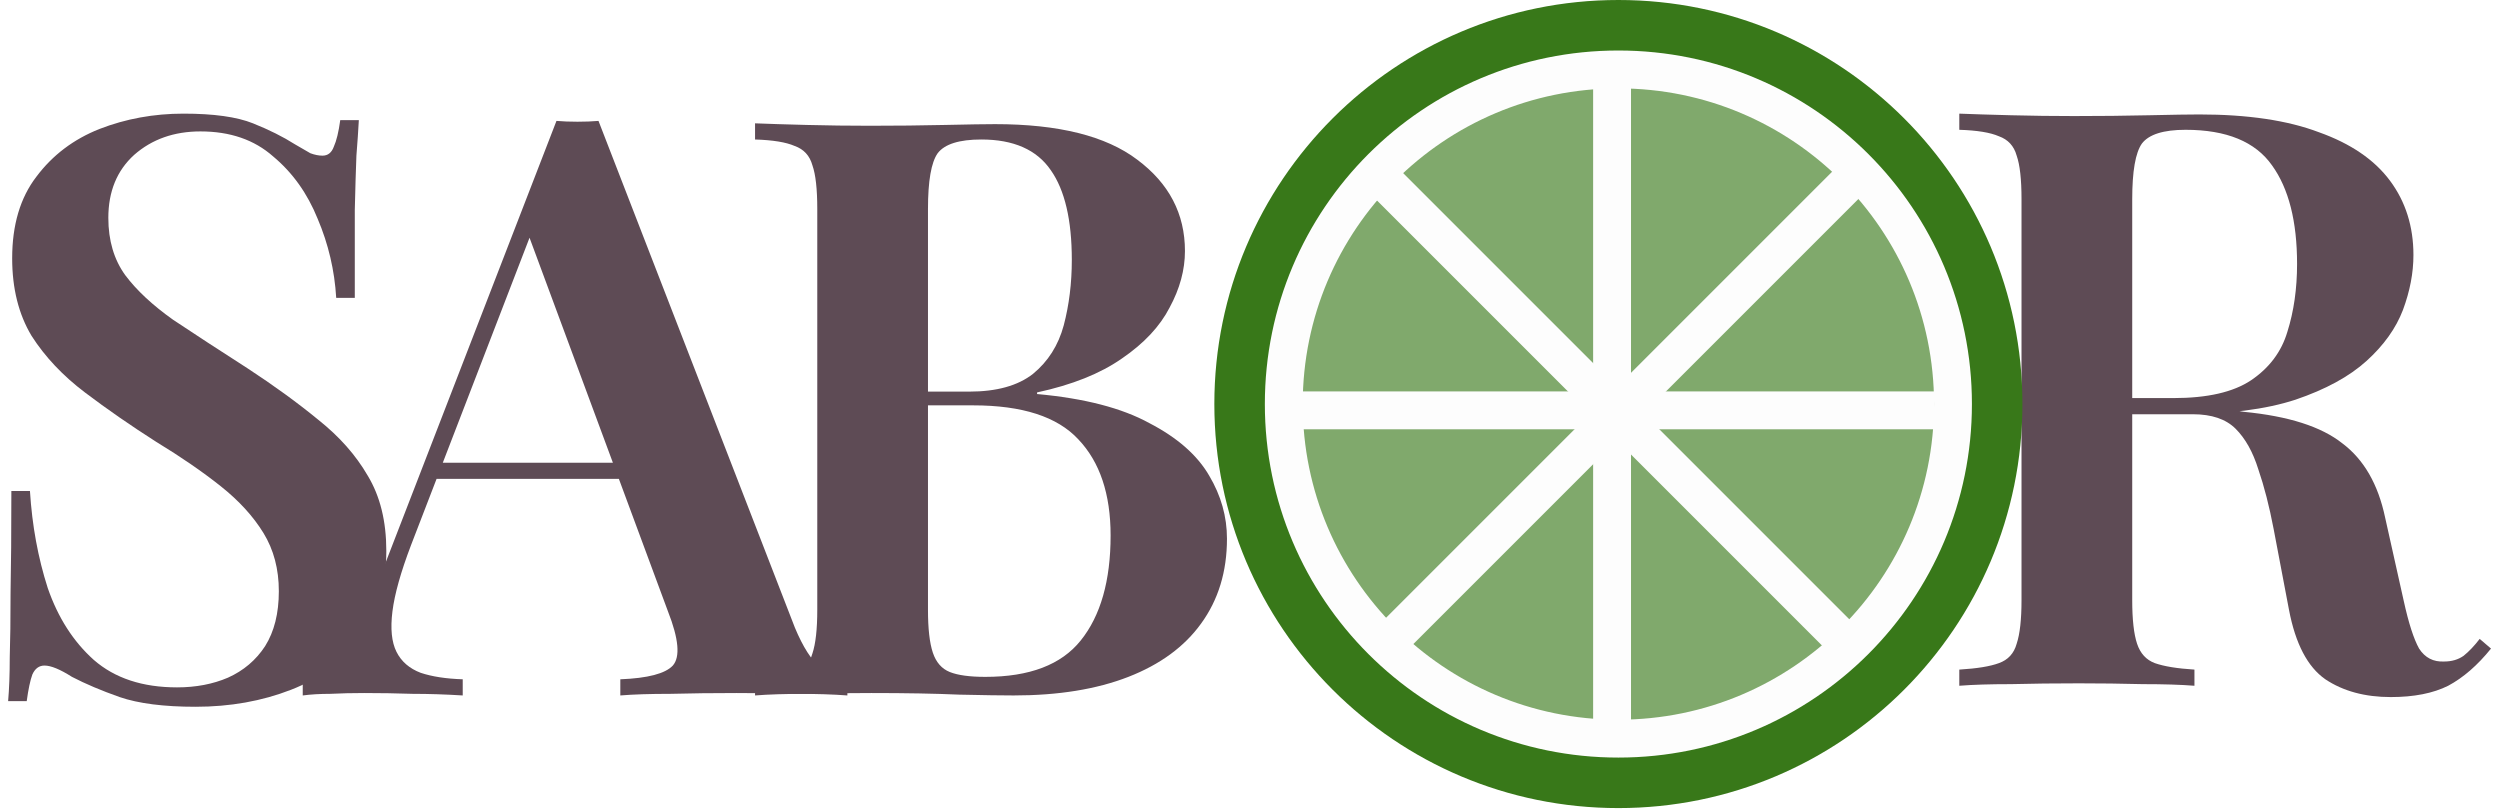
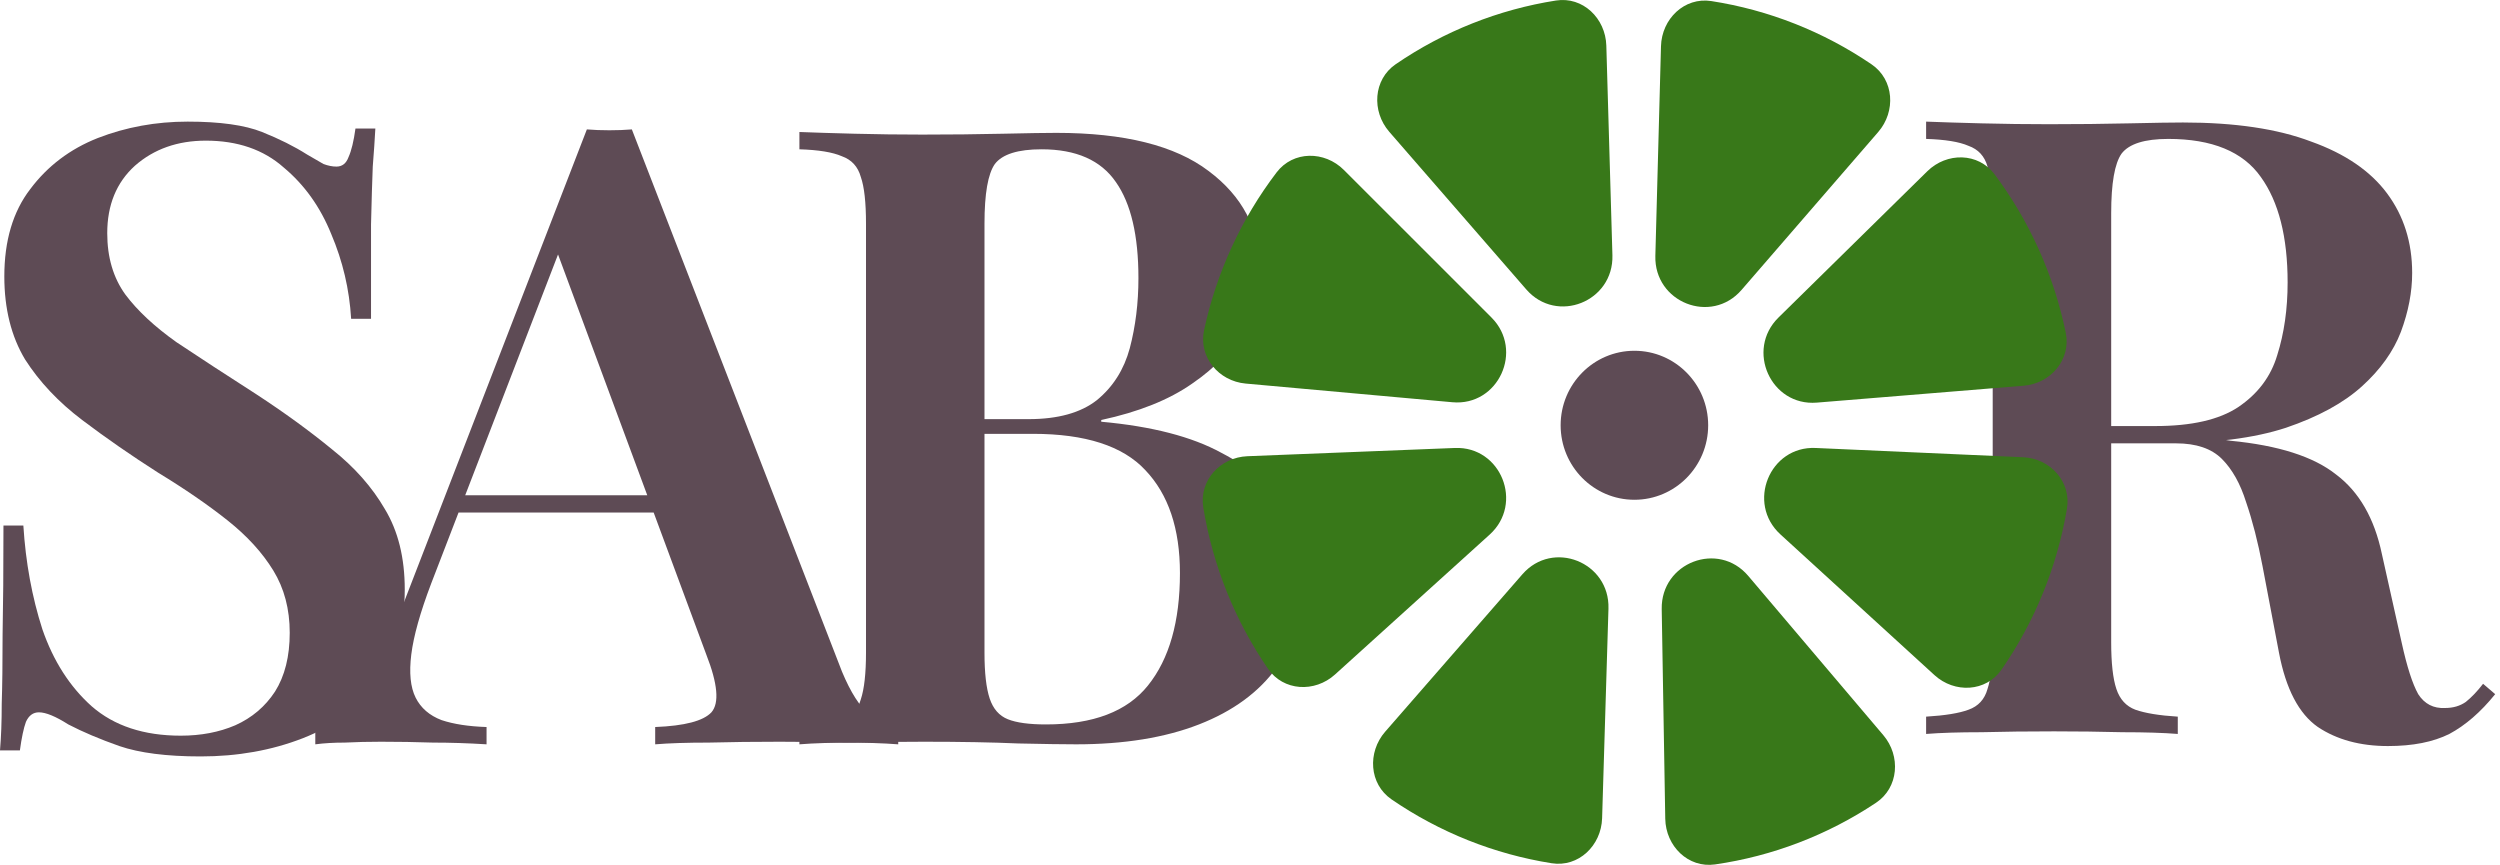
- <svg xmlns="http://www.w3.org/2000/svg" width="198" height="64" viewBox="0 0 198 64" fill="none">
-   <path d="M14.532 9C16.921 9 18.756 9.256 20.036 9.768C21.316 10.28 22.425 10.835 23.364 11.432C23.876 11.731 24.281 11.965 24.58 12.136C24.921 12.264 25.241 12.328 25.54 12.328C25.967 12.328 26.265 12.093 26.436 11.624C26.649 11.155 26.82 10.451 26.948 9.512H28.42C28.377 10.323 28.313 11.261 28.228 12.328C28.185 13.395 28.143 14.824 28.1 16.616C28.1 18.365 28.1 20.691 28.1 23.592H26.628C26.5 21.416 26.009 19.325 25.156 17.32C24.345 15.315 23.172 13.672 21.636 12.392C20.143 11.069 18.223 10.408 15.876 10.408C13.785 10.408 12.036 11.027 10.628 12.264C9.263 13.501 8.58 15.165 8.58 17.256C8.58 19.048 9.028 20.563 9.924 21.8C10.82 22.995 12.079 24.168 13.7 25.32C15.364 26.429 17.327 27.709 19.588 29.16C21.679 30.525 23.556 31.891 25.22 33.256C26.884 34.579 28.185 36.051 29.124 37.672C30.105 39.293 30.596 41.277 30.596 43.624C30.596 46.397 29.913 48.701 28.548 50.536C27.183 52.371 25.348 53.736 23.044 54.632C20.74 55.528 18.223 55.976 15.492 55.976C12.975 55.976 10.969 55.72 9.476 55.208C8.025 54.696 6.767 54.163 5.7 53.608C4.761 53.011 4.036 52.712 3.524 52.712C3.097 52.712 2.777 52.947 2.564 53.416C2.393 53.885 2.244 54.589 2.116 55.528H0.644C0.729 54.547 0.772 53.395 0.772 52.072C0.815 50.749 0.836 49.043 0.836 46.952C0.879 44.819 0.9 42.131 0.9 38.888H2.372C2.543 41.619 3.012 44.179 3.78 46.568C4.591 48.915 5.807 50.813 7.428 52.264C9.092 53.715 11.289 54.44 14.02 54.44C15.513 54.44 16.857 54.184 18.052 53.672C19.289 53.117 20.271 52.285 20.996 51.176C21.721 50.024 22.084 48.573 22.084 46.824C22.084 45.075 21.679 43.539 20.868 42.216C20.057 40.893 18.927 39.656 17.476 38.504C16.025 37.352 14.319 36.179 12.356 34.984C10.351 33.704 8.473 32.403 6.724 31.08C4.975 29.757 3.567 28.264 2.5 26.6C1.476 24.893 0.964 22.845 0.964 20.456C0.964 17.811 1.604 15.656 2.884 13.992C4.164 12.285 5.828 11.027 7.876 10.216C9.967 9.405 12.185 9 14.532 9Z" fill="#5E4B55" />
-   <path d="M47.401 9.576L62.953 49.704C63.593 51.24 64.275 52.307 65.001 52.904C65.769 53.459 66.472 53.757 67.112 53.8V55.08C66.003 54.995 64.659 54.952 63.081 54.952C61.544 54.909 59.966 54.888 58.344 54.888C56.467 54.888 54.718 54.909 53.096 54.952C51.475 54.952 50.153 54.995 49.129 55.08V53.8C51.304 53.715 52.691 53.352 53.288 52.712C53.886 52.029 53.758 50.6 52.904 48.424L41.641 18.024L42.792 16.616L32.553 43.176C31.742 45.309 31.251 47.059 31.081 48.424C30.91 49.789 31.017 50.856 31.401 51.624C31.785 52.392 32.425 52.947 33.321 53.288C34.217 53.587 35.326 53.757 36.648 53.8V55.08C35.283 54.995 33.961 54.952 32.681 54.952C31.401 54.909 30.12 54.888 28.84 54.888C27.902 54.888 27.006 54.909 26.152 54.952C25.342 54.952 24.616 54.995 23.977 55.08V53.8C24.915 53.587 25.832 53.032 26.729 52.136C27.667 51.24 28.563 49.683 29.416 47.464L44.072 9.576C44.584 9.619 45.139 9.64 45.736 9.64C46.334 9.64 46.889 9.619 47.401 9.576ZM52.968 36.648V37.928H33.897L34.536 36.648H52.968Z" fill="#5E4B55" />
-   <path d="M59.8 9.768C60.867 9.811 62.232 9.853 63.896 9.896C65.56 9.939 67.224 9.96 68.888 9.96C70.979 9.96 72.963 9.939 74.84 9.896C76.717 9.853 78.04 9.832 78.808 9.832C83.843 9.832 87.597 10.771 90.072 12.648C92.589 14.525 93.848 16.936 93.848 19.88C93.848 21.373 93.443 22.867 92.632 24.36C91.864 25.853 90.605 27.197 88.856 28.392C87.149 29.587 84.909 30.483 82.136 31.08V31.208C85.891 31.549 88.856 32.317 91.032 33.512C93.251 34.664 94.829 36.051 95.768 37.672C96.707 39.251 97.176 40.915 97.176 42.664C97.176 45.267 96.493 47.507 95.128 49.384C93.805 51.219 91.885 52.627 89.368 53.608C86.851 54.589 83.821 55.08 80.28 55.08C79.341 55.08 77.912 55.059 75.992 55.016C74.072 54.931 71.747 54.888 69.016 54.888C67.267 54.888 65.56 54.909 63.896 54.952C62.232 54.952 60.867 54.995 59.8 55.08V53.8C61.208 53.715 62.253 53.544 62.936 53.288C63.661 53.032 64.131 52.52 64.344 51.752C64.6 50.984 64.728 49.832 64.728 48.296V16.552C64.728 14.973 64.6 13.821 64.344 13.096C64.131 12.328 63.661 11.816 62.936 11.56C62.253 11.261 61.208 11.091 59.8 11.048V9.768ZM77.72 11.048C75.971 11.048 74.819 11.411 74.264 12.136C73.752 12.861 73.496 14.333 73.496 16.552V48.296C73.496 49.789 73.624 50.92 73.88 51.688C74.136 52.456 74.584 52.968 75.224 53.224C75.864 53.48 76.803 53.608 78.04 53.608C81.539 53.608 84.056 52.648 85.592 50.728C87.171 48.765 87.96 45.992 87.96 42.408C87.96 39.123 87.107 36.584 85.4 34.792C83.736 33 80.963 32.104 77.08 32.104H71.256C71.256 32.104 71.256 31.933 71.256 31.592C71.256 31.208 71.256 31.016 71.256 31.016H76.76C78.936 31.016 80.621 30.547 81.816 29.608C83.011 28.627 83.821 27.347 84.248 25.768C84.675 24.147 84.888 22.419 84.888 20.584C84.888 17.427 84.333 15.059 83.224 13.48C82.115 11.859 80.28 11.048 77.72 11.048Z" fill="#5E4B55" />
-   <path d="M155.176 9C156.243 9.043 157.608 9.085 159.272 9.128C160.936 9.171 162.6 9.192 164.264 9.192C166.355 9.192 168.339 9.171 170.216 9.128C172.093 9.085 173.416 9.064 174.184 9.064C178.024 9.064 181.181 9.533 183.656 10.472C186.173 11.368 188.051 12.648 189.288 14.312C190.525 15.976 191.144 17.939 191.144 20.2C191.144 21.608 190.867 23.059 190.312 24.552C189.757 26.003 188.797 27.347 187.432 28.584C186.067 29.821 184.189 30.845 181.8 31.656C179.453 32.424 176.445 32.808 172.776 32.808H166.632V31.528H172.136C174.824 31.528 176.872 31.059 178.28 30.12C179.731 29.139 180.691 27.859 181.16 26.28C181.672 24.659 181.928 22.867 181.928 20.904C181.928 17.533 181.267 14.931 179.944 13.096C178.621 11.219 176.339 10.28 173.096 10.28C171.347 10.28 170.195 10.643 169.64 11.368C169.128 12.093 168.872 13.565 168.872 15.784V47.528C168.872 49.064 169 50.216 169.256 50.984C169.512 51.752 169.981 52.264 170.664 52.52C171.389 52.776 172.435 52.947 173.8 53.032V54.312C172.733 54.227 171.368 54.184 169.704 54.184C168.04 54.141 166.355 54.12 164.648 54.12C162.728 54.12 160.936 54.141 159.272 54.184C157.608 54.184 156.243 54.227 155.176 54.312V53.032C156.584 52.947 157.629 52.776 158.312 52.52C159.037 52.264 159.507 51.752 159.72 50.984C159.976 50.216 160.104 49.064 160.104 47.528V15.784C160.104 14.205 159.976 13.053 159.72 12.328C159.507 11.56 159.037 11.048 158.312 10.792C157.629 10.493 156.584 10.323 155.176 10.28V9ZM166.632 31.72C168.637 31.805 170.301 31.912 171.624 32.04C172.989 32.125 174.141 32.211 175.08 32.296C176.061 32.381 176.936 32.488 177.704 32.616C181.245 32.957 183.848 33.789 185.512 35.112C187.219 36.392 188.349 38.355 188.904 41L190.376 47.592C190.76 49.341 191.165 50.6 191.592 51.368C192.061 52.093 192.723 52.435 193.576 52.392C194.173 52.392 194.685 52.243 195.112 51.944C195.539 51.603 195.965 51.155 196.392 50.6L197.288 51.368C196.221 52.691 195.091 53.672 193.896 54.312C192.701 54.909 191.187 55.208 189.352 55.208C187.304 55.208 185.576 54.739 184.168 53.8C182.76 52.819 181.8 50.984 181.288 48.296L180.072 41.896C179.731 40.104 179.325 38.525 178.856 37.16C178.429 35.795 177.832 34.728 177.064 33.96C176.296 33.192 175.165 32.808 173.672 32.808H166.76L166.632 31.72Z" fill="#5E4B55" />
-   <circle cx="128.176" cy="32" r="32" fill="#387819" />
-   <circle cx="128.176" cy="32" r="26.5" fill="#80A96C" stroke="#FDFDFD" stroke-width="3" />
-   <line x1="127.676" y1="6" x2="127.676" y2="58" stroke="#FDFDFD" stroke-width="3" />
-   <line x1="101.176" y1="32.5" x2="153.176" y2="32.5" stroke="#FDFDFD" stroke-width="3" />
-   <line x1="109.237" y1="13.939" x2="146.006" y2="50.709" stroke="#FDFDFD" stroke-width="3" />
-   <line x1="110.115" y1="50.709" x2="146.885" y2="13.939" stroke="#FDFDFD" stroke-width="3" />
+ <svg xmlns="http://www.w3.org/2000/svg" width="185" height="64" viewBox="0 0 185 64" fill="none">
+   <path d="M13.888 9C16.277 9 18.112 9.256 19.392 9.768C20.672 10.28 21.781 10.835 22.72 11.432C23.232 11.731 23.637 11.965 23.936 12.136C24.277 12.264 24.597 12.328 24.896 12.328C25.323 12.328 25.621 12.093 25.792 11.624C26.005 11.155 26.176 10.451 26.304 9.512H27.776C27.733 10.323 27.669 11.261 27.584 12.328C27.541 13.395 27.499 14.824 27.456 16.616C27.456 18.365 27.456 20.691 27.456 23.592H25.984C25.856 21.416 25.365 19.325 24.512 17.32C23.701 15.315 22.528 13.672 20.992 12.392C19.499 11.069 17.579 10.408 15.232 10.408C13.141 10.408 11.392 11.027 9.984 12.264C8.619 13.501 7.936 15.165 7.936 17.256C7.936 19.048 8.384 20.563 9.28 21.8C10.176 22.995 11.435 24.168 13.056 25.32C14.72 26.429 16.683 27.709 18.944 29.16C21.035 30.525 22.912 31.891 24.576 33.256C26.24 34.579 27.541 36.051 28.48 37.672C29.461 39.293 29.952 41.277 29.952 43.624C29.952 46.397 29.269 48.701 27.904 50.536C26.539 52.371 24.704 53.736 22.4 54.632C20.096 55.528 17.579 55.976 14.848 55.976C12.331 55.976 10.325 55.72 8.832 55.208C7.381 54.696 6.123 54.163 5.056 53.608C4.117 53.011 3.392 52.712 2.88 52.712C2.453 52.712 2.133 52.947 1.92 53.416C1.749 53.885 1.6 54.589 1.472 55.528H0C0.085 54.547 0.128 53.395 0.128 52.072C0.171 50.749 0.192 49.043 0.192 46.952C0.235 44.819 0.256 42.131 0.256 38.888H1.728C1.899 41.619 2.368 44.179 3.136 46.568C3.947 48.915 5.163 50.813 6.784 52.264C8.448 53.715 10.645 54.44 13.376 54.44C14.869 54.44 16.213 54.184 17.408 53.672C18.645 53.117 19.627 52.285 20.352 51.176C21.077 50.024 21.44 48.573 21.44 46.824C21.44 45.075 21.035 43.539 20.224 42.216C19.413 40.893 18.283 39.656 16.832 38.504C15.381 37.352 13.675 36.179 11.712 34.984C9.707 33.704 7.829 32.403 6.08 31.08C4.331 29.757 2.923 28.264 1.856 26.6C0.832 24.893 0.32 22.845 0.32 20.456C0.32 17.811 0.96 15.656 2.24 13.992C3.52 12.285 5.184 11.027 7.232 10.216C9.323 9.405 11.541 9 13.888 9Z" fill="#5E4B55" />
+   <path d="M46.757 9.576L62.309 49.704C62.949 51.24 63.631 52.307 64.356 52.904C65.124 53.459 65.829 53.757 66.469 53.8V55.08C65.359 54.995 64.015 54.952 62.437 54.952C60.901 54.909 59.322 54.888 57.7 54.888C55.823 54.888 54.074 54.909 52.453 54.952C50.831 54.952 49.508 54.995 48.484 55.08V53.8C50.66 53.715 52.047 53.352 52.645 52.712C53.242 52.029 53.114 50.6 52.261 48.424L40.996 18.024L42.148 16.616L31.909 43.176C31.098 45.309 30.607 47.059 30.436 48.424C30.266 49.789 30.372 50.856 30.756 51.624C31.14 52.392 31.78 52.947 32.676 53.288C33.572 53.587 34.682 53.757 36.005 53.8V55.08C34.639 54.995 33.316 54.952 32.036 54.952C30.756 54.909 29.477 54.888 28.197 54.888C27.258 54.888 26.362 54.909 25.509 54.952C24.698 54.952 23.973 54.995 23.332 55.08V53.8C24.271 53.587 25.189 53.032 26.084 52.136C27.023 51.24 27.919 49.683 28.773 47.464L43.428 9.576C43.941 9.619 44.495 9.64 45.093 9.64C45.69 9.64 46.245 9.619 46.757 9.576ZM52.325 36.648V37.928H33.252L33.892 36.648H52.325Z" fill="#5E4B55" />
+   <path d="M59.156 9.768C60.223 9.811 61.588 9.853 63.252 9.896C64.916 9.939 66.58 9.96 68.244 9.96C70.335 9.96 72.319 9.939 74.196 9.896C76.073 9.853 77.396 9.832 78.164 9.832C83.199 9.832 86.953 10.771 89.428 12.648C91.945 14.525 93.204 16.936 93.204 19.88C93.204 21.373 92.799 22.867 91.988 24.36C91.22 25.853 89.961 27.197 88.212 28.392C86.505 29.587 84.265 30.483 81.492 31.08V31.208C85.247 31.549 88.212 32.317 90.388 33.512C92.607 34.664 94.185 36.051 95.124 37.672C96.063 39.251 96.532 40.915 96.532 42.664C96.532 45.267 95.849 47.507 94.484 49.384C93.161 51.219 91.241 52.627 88.724 53.608C86.207 54.589 83.177 55.08 79.636 55.08C78.697 55.08 77.268 55.059 75.348 55.016C73.428 54.931 71.103 54.888 68.372 54.888C66.623 54.888 64.916 54.909 63.252 54.952C61.588 54.952 60.223 54.995 59.156 55.08V53.8C60.564 53.715 61.609 53.544 62.292 53.288C63.017 53.032 63.487 52.52 63.7 51.752C63.956 50.984 64.084 49.832 64.084 48.296V16.552C64.084 14.973 63.956 13.821 63.7 13.096C63.487 12.328 63.017 11.816 62.292 11.56C61.609 11.261 60.564 11.091 59.156 11.048V9.768ZM77.076 11.048C75.327 11.048 74.175 11.411 73.62 12.136C73.108 12.861 72.852 14.333 72.852 16.552V48.296C72.852 49.789 72.98 50.92 73.236 51.688C73.492 52.456 73.94 52.968 74.58 53.224C75.22 53.48 76.159 53.608 77.396 53.608C80.895 53.608 83.412 52.648 84.948 50.728C86.527 48.765 87.316 45.992 87.316 42.408C87.316 39.123 86.463 36.584 84.756 34.792C83.092 33 80.319 32.104 76.436 32.104H70.612C70.612 32.104 70.612 31.933 70.612 31.592C70.612 31.208 70.612 31.016 70.612 31.016H76.116C78.292 31.016 79.977 30.547 81.172 29.608C82.367 28.627 83.177 27.347 83.604 25.768C84.031 24.147 84.244 22.419 84.244 20.584C84.244 17.427 83.689 15.059 82.58 13.48C81.471 11.859 79.636 11.048 77.076 11.048Z" fill="#5E4B55" />
+   <path d="M142.532 9C143.599 9.043 144.964 9.085 146.628 9.128C148.292 9.171 149.956 9.192 151.62 9.192C153.711 9.192 155.695 9.171 157.572 9.128C159.449 9.085 160.772 9.064 161.54 9.064C165.38 9.064 168.537 9.533 171.012 10.472C173.529 11.368 175.407 12.648 176.644 14.312C177.881 15.976 178.5 17.939 178.5 20.2C178.5 21.608 178.223 23.059 177.668 24.552C177.113 26.003 176.153 27.347 174.788 28.584C173.423 29.821 171.545 30.845 169.156 31.656C166.809 32.424 163.801 32.808 160.132 32.808H153.988V31.528H159.492C162.18 31.528 164.228 31.059 165.636 30.12C167.087 29.139 168.047 27.859 168.516 26.28C169.028 24.659 169.284 22.867 169.284 20.904C169.284 17.533 168.623 14.931 167.3 13.096C165.977 11.219 163.695 10.28 160.452 10.28C158.703 10.28 157.551 10.643 156.996 11.368C156.484 12.093 156.228 13.565 156.228 15.784V47.528C156.228 49.064 156.356 50.216 156.612 50.984C156.868 51.752 157.337 52.264 158.02 52.52C158.745 52.776 159.791 52.947 161.156 53.032V54.312C160.089 54.227 158.724 54.184 157.06 54.184C155.396 54.141 153.711 54.12 152.004 54.12C150.084 54.12 148.292 54.141 146.628 54.184C144.964 54.184 143.599 54.227 142.532 54.312V53.032C143.94 52.947 144.985 52.776 145.668 52.52C146.393 52.264 146.863 51.752 147.076 50.984C147.332 50.216 147.46 49.064 147.46 47.528V15.784C147.46 14.205 147.332 13.053 147.076 12.328C146.863 11.56 146.393 11.048 145.668 10.792C144.985 10.493 143.94 10.323 142.532 10.28V9ZM153.988 31.72C155.993 31.805 157.657 31.912 158.98 32.04C160.345 32.125 161.497 32.211 162.436 32.296C163.417 32.381 164.292 32.488 165.06 32.616C168.601 32.957 171.204 33.789 172.868 35.112C174.575 36.392 175.705 38.355 176.26 41L177.732 47.592C178.116 49.341 178.521 50.6 178.948 51.368C179.417 52.093 180.079 52.435 180.932 52.392C181.529 52.392 182.041 52.243 182.468 51.944C182.895 51.603 183.321 51.155 183.748 50.6L184.644 51.368C183.577 52.691 182.447 53.672 181.252 54.312C180.057 54.909 178.543 55.208 176.708 55.208C174.66 55.208 172.932 54.739 171.524 53.8C170.116 52.819 169.156 50.984 168.644 48.296L167.428 41.896C167.087 40.104 166.681 38.525 166.212 37.16C165.785 35.795 165.188 34.728 164.42 33.96C163.652 33.192 162.521 32.808 161.028 32.808H154.116L153.988 31.72Z" fill="#5E4B55" />
+   <path d="M92.177 28.384C90.175 28.203 88.675 26.409 89.102 24.426C90.016 20.185 91.849 16.199 94.468 12.758C95.693 11.149 98.018 11.149 99.447 12.577L110.367 23.494C112.79 25.917 110.879 30.073 107.482 29.766L92.177 28.384Z" fill="#387819" />
+   <path d="M149.756 28.543C151.759 28.379 153.275 26.598 152.864 24.611C151.986 20.362 150.187 16.361 147.597 12.898C146.385 11.278 144.06 11.258 142.62 12.674L131.608 23.497C129.165 25.899 131.041 30.071 134.44 29.794L149.756 28.543Z" fill="#387819" />
+   <path d="M118.556 60.548C118.494 62.577 116.809 64.195 114.823 63.88C110.577 63.207 106.53 61.593 102.974 59.154C101.312 58.013 101.176 55.669 102.504 54.145L112.657 42.497C114.91 39.912 119.13 41.595 119.026 45.038L118.556 60.548Z" fill="#387819" />
+   <path d="M102.809 9.757C101.483 8.232 101.622 5.888 103.286 4.749C106.844 2.315 110.893 0.706 115.14 0.039C117.126 -0.273 118.809 1.347 118.868 3.375L119.319 18.886C119.419 22.329 115.196 24.007 112.946 21.419L102.809 9.757Z" fill="#387819" />
+   <path d="M98.79 49.914C97.293 51.268 94.97 51.151 93.826 49.482C91.38 45.913 89.746 41.84 89.043 37.558C88.715 35.556 90.302 33.84 92.31 33.76L107.664 33.15C111.072 33.015 112.776 37.262 110.235 39.56L98.79 49.914Z" fill="#387819" />
+   <path d="M123.229 60.585C123.264 62.614 124.927 64.255 126.917 63.967C131.172 63.353 135.24 61.794 138.828 59.403C140.505 58.285 140.673 55.943 139.365 54.402L129.37 42.616C127.151 40 122.909 41.626 122.967 45.069L123.229 60.585Z" fill="#387819" />
+   <path d="M143.148 49.956C144.639 51.318 146.962 51.212 148.114 49.549C150.577 45.992 152.231 41.927 152.954 37.649C153.293 35.648 151.714 33.924 149.706 33.835L134.355 33.15C130.948 32.997 129.224 37.236 131.753 39.547L143.148 49.956Z" fill="#387819" />
+   <path d="M138.986 9.771C140.309 8.243 140.165 5.899 138.499 4.764C134.935 2.337 130.883 0.737 126.634 0.079C124.648 -0.228 122.968 1.395 122.913 3.424L122.496 18.936C122.404 22.379 126.63 24.048 128.874 21.455L138.986 9.771Z" fill="#387819" />
+   <path d="M126.405 31.47C126.405 34.515 123.961 36.983 120.946 36.983C117.931 36.983 115.487 34.515 115.487 31.47C115.487 28.425 117.931 25.957 120.946 25.957C123.961 25.957 126.405 28.425 126.405 31.47Z" fill="#5E4B55" />
</svg>
